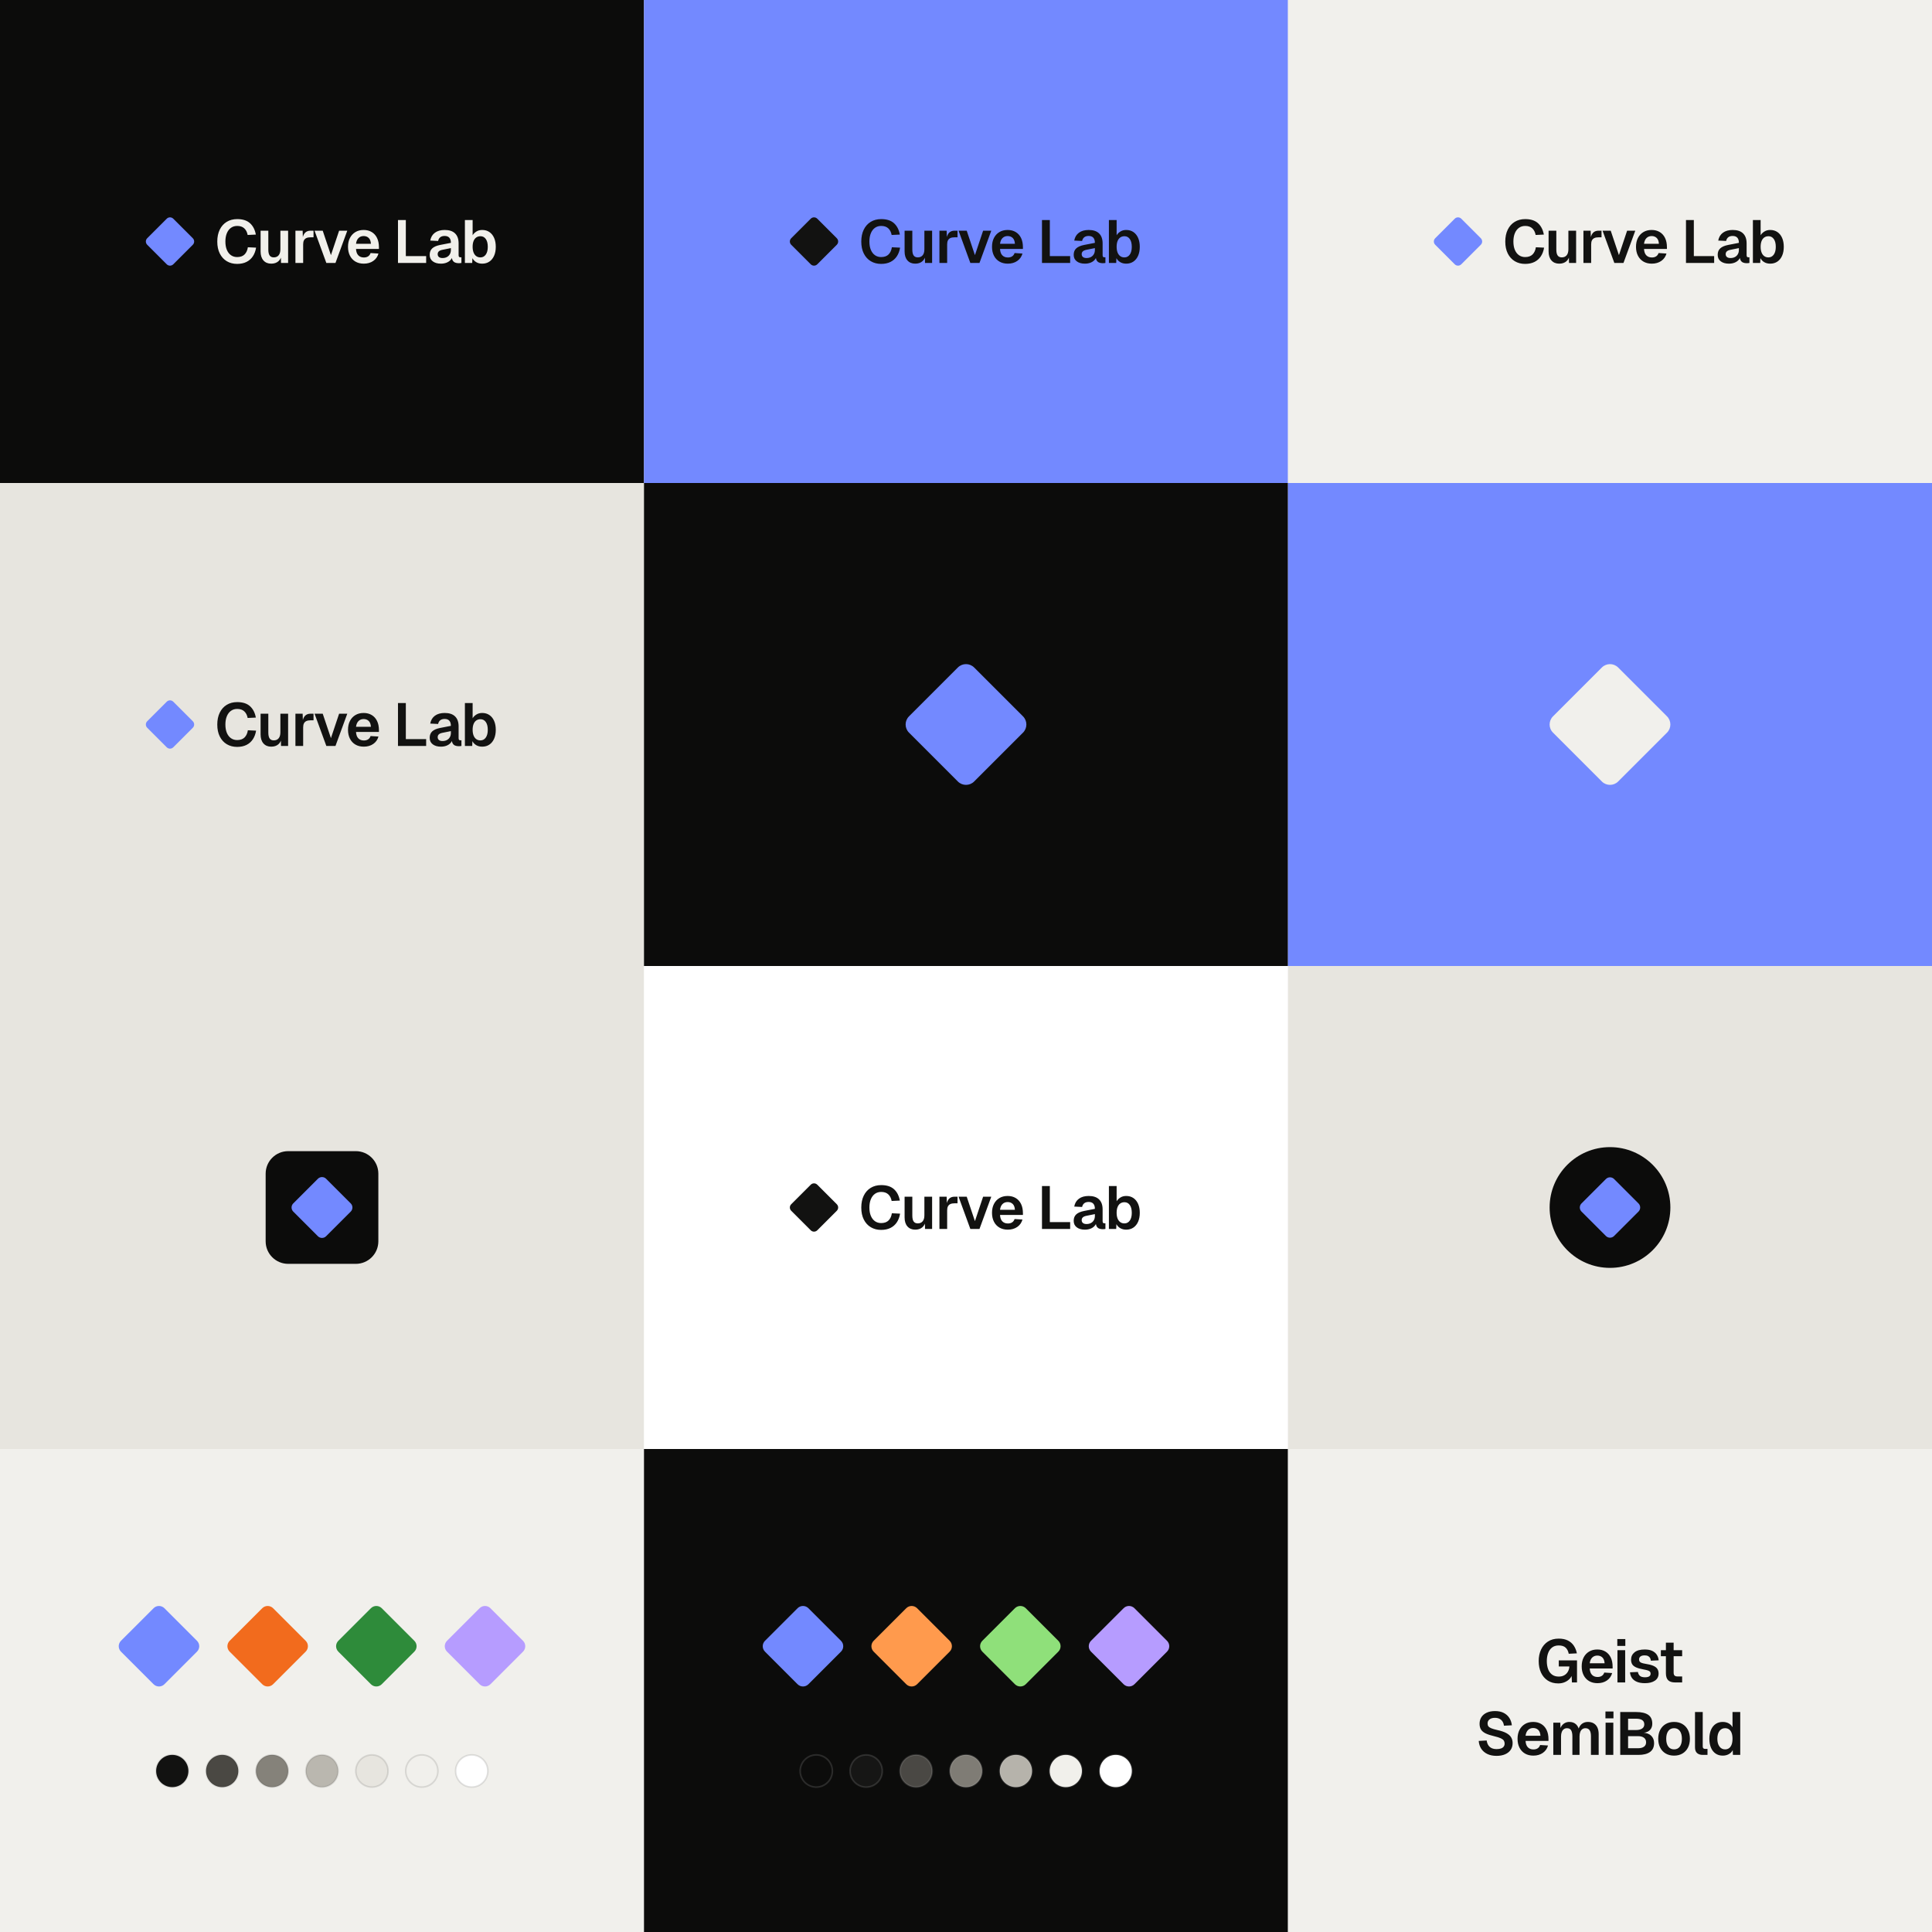
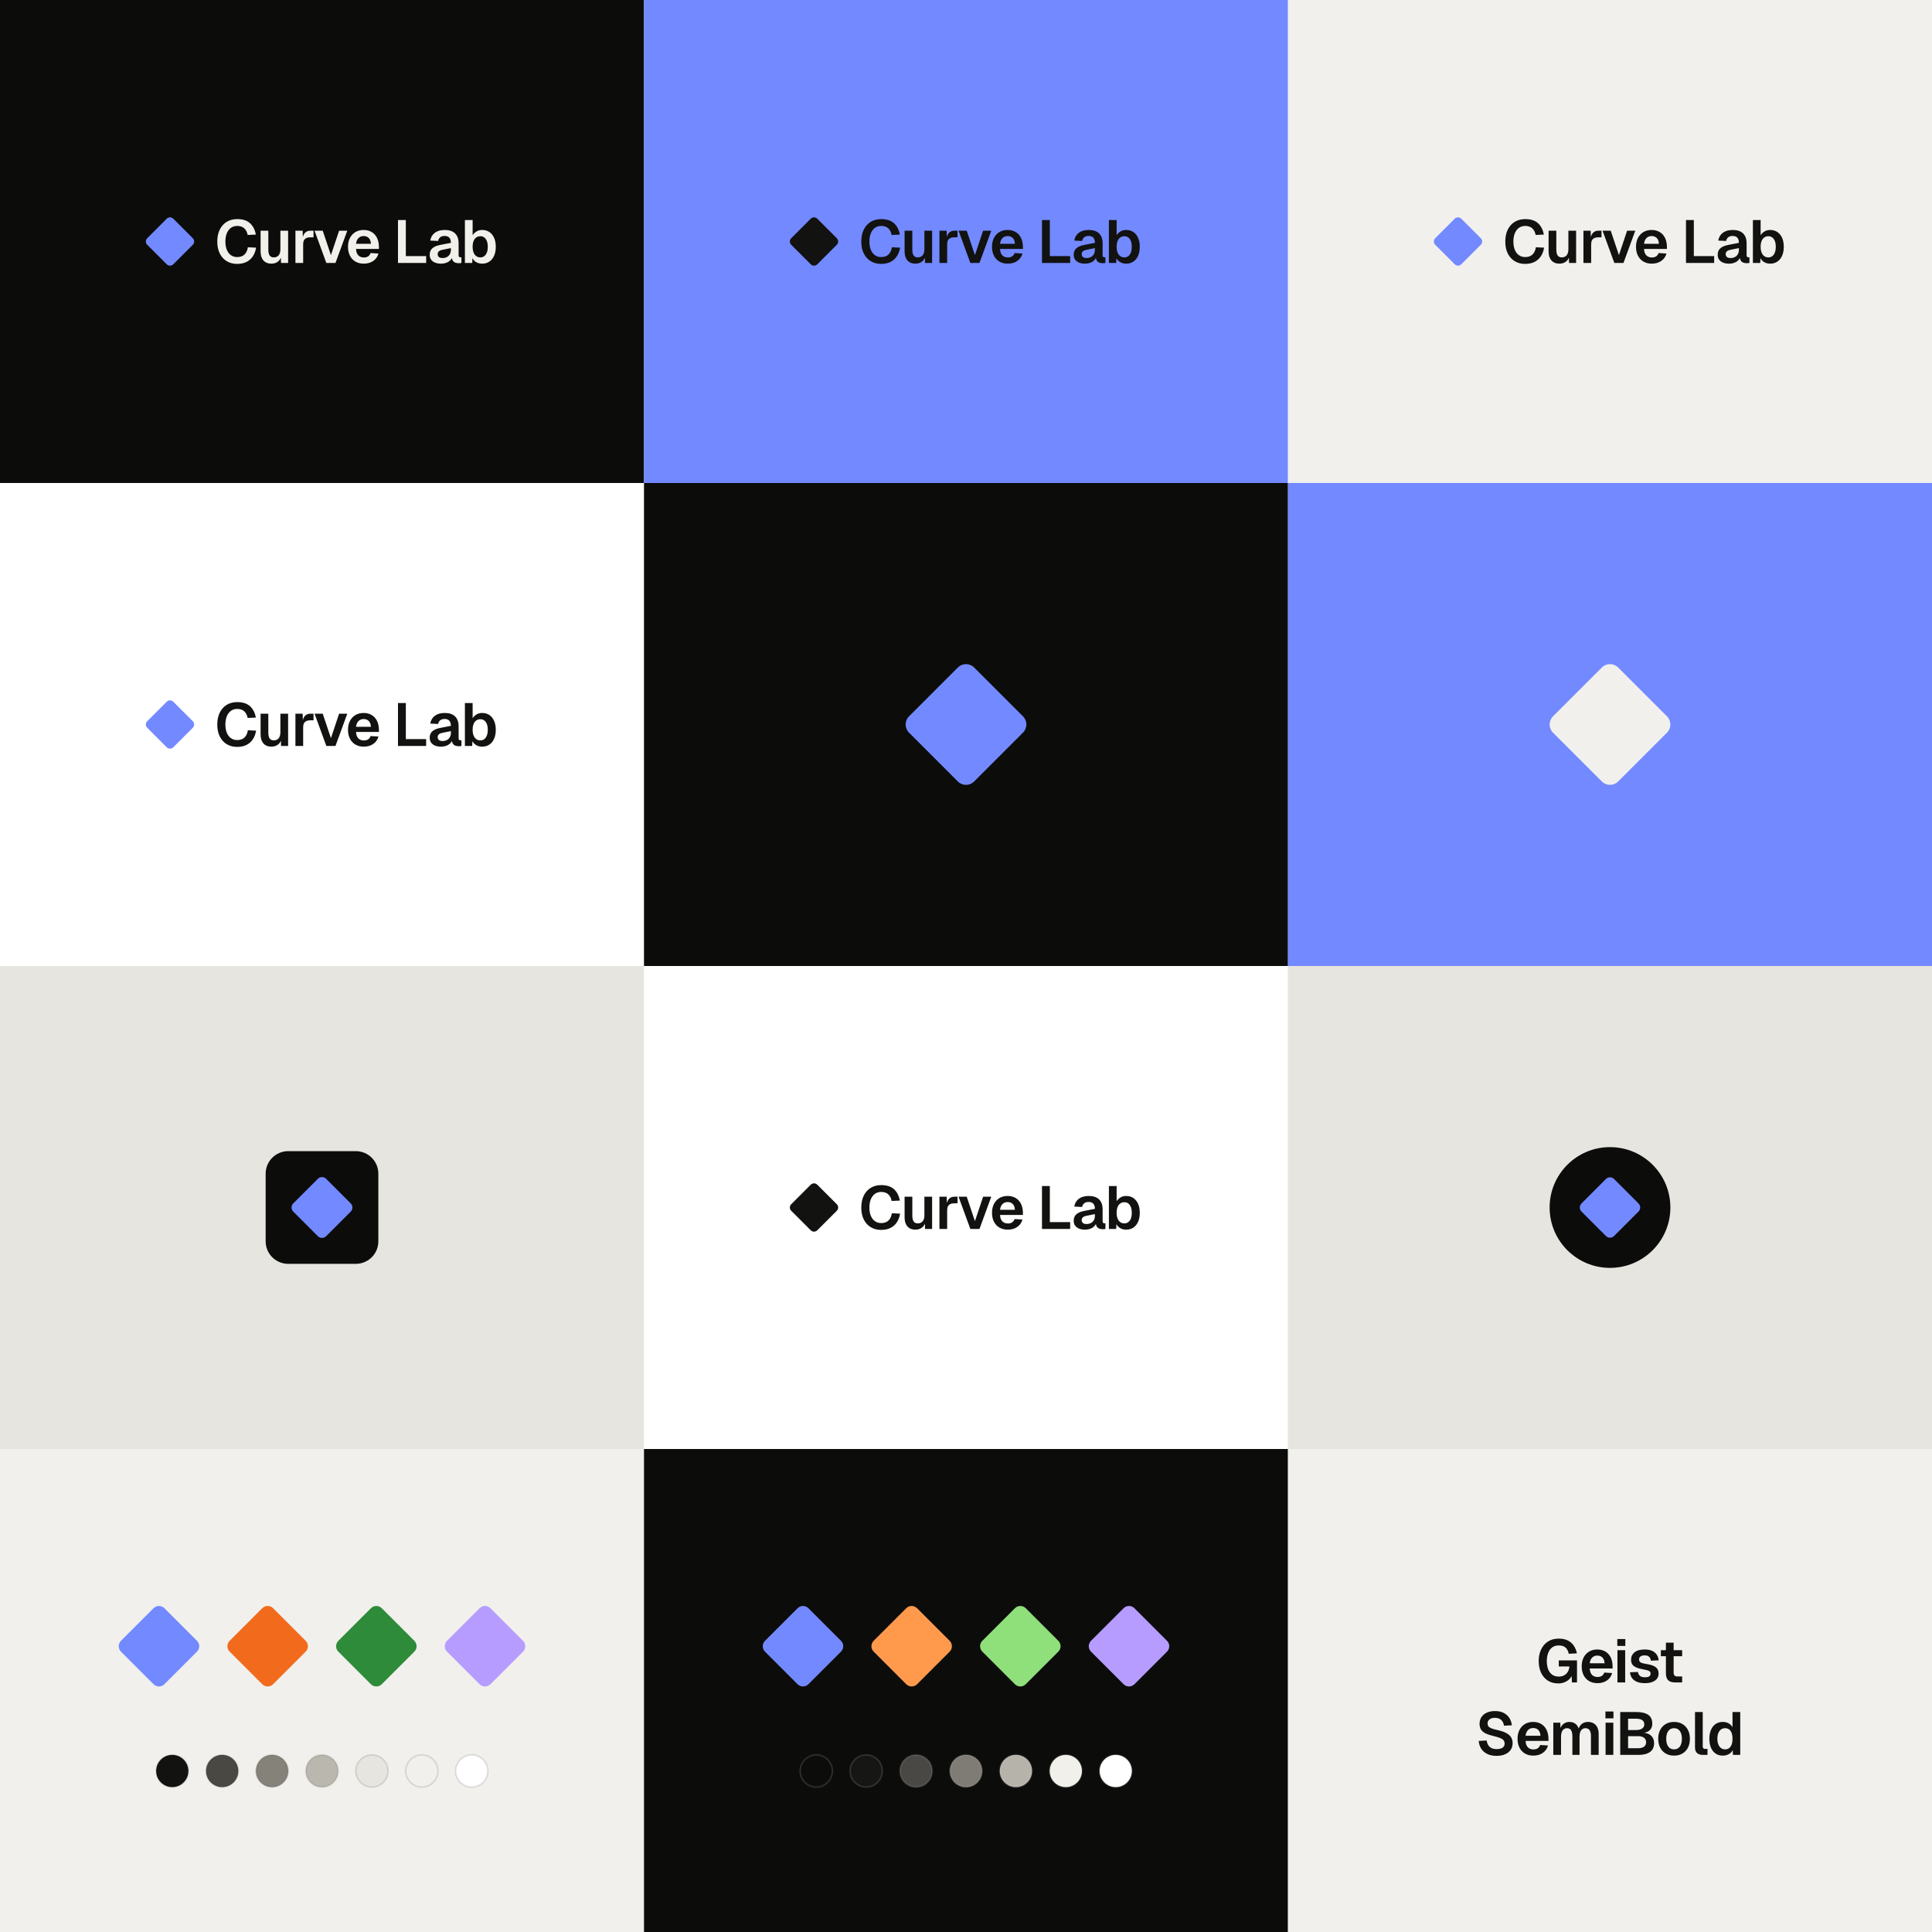
<svg xmlns="http://www.w3.org/2000/svg" viewBox="0 0 4800 4800" width="4800" height="4800">
  <g transform="translate(0 0)">
    <rect width="1600" height="1200" fill="#0C0C0B" />
    <rect x="376.60" y="554.22" width="91.56" height="91.56" rx="11.44" transform="rotate(45 422.38 600.00)" fill="#7389FF" />
    <path transform="translate(533.38 653.25) scale(0.15)" d="M371.6 16.0Q275 16.0 200.8 -28.3Q126.6 -72.6 84.8 -155.4Q43 -238.2 43 -354.0Q43 -467.8 83.8 -551.3Q124.6 -634.8 199 -680.4Q273.4 -726.0 373.201 -726.0Q509.001 -726.0 584.201 -658.6Q659.401 -591.2 681.802 -469.599L545.999 -463.199Q532.999 -533.199 489.999 -572.998Q447 -612.798 373.201 -612.798Q312.801 -612.798 268.901 -581.098Q225.002 -549.399 201.202 -491.299Q177.403 -433.199 177.403 -354.0Q177.403 -274.001 201.602 -216.401Q225.802 -158.801 269.702 -128.002Q313.601 -97.202 372.401 -97.202Q451.4 -97.202 494.799 -140.501Q538.199 -183.801 549.599 -259.601L685.801 -253.201Q672.001 -169.8 632.001 -109.6Q592.001 -49.4 526.701 -16.7Q461.401 16.0 371.6 16.0Z M936 12.0Q854.599 12.0 807.499 -41.5Q760.399 -95.0 760.399 -190.2V-534H888.402V-221.601Q888.402 -154.601 910.502 -123.302Q932.601 -92.002 978.801 -92.002Q1030.6 -92.002 1059.4 -126.501Q1088.199 -161.001 1088.199 -226.801V-534H1216.202V0.0H1098.6L1095.799 -146.601L1112.4 -141.601Q1099.6 -66.2 1054.6 -27.1Q1009.6 12.0 936 12.0Z M1337.399 0.0V-534H1457.002L1461.802 -385.599L1451.402 -388.199Q1463.402 -465 1496.702 -499.5Q1530.002 -534 1587.602 -534H1637.202V-424.398H1587.402Q1546.202 -424.398 1519.302 -412.299Q1492.402 -400.199 1478.902 -374.699Q1465.402 -349.199 1465.402 -307.599V0.0Z M1849.2 0.0 1654.2 -534H1789.403L1925.401 -129.203L2061 -534H2196.203L2000.803 0.0Z M2469.601 12.0Q2389.801 12.0 2331.1 -22.4Q2272.4 -56.8 2240.3 -119.7Q2208.2 -182.6 2208.2 -267Q2208.2 -351.4 2240.3 -413.8Q2272.4 -476.2 2330.5 -511.1Q2388.601 -546 2467.201 -546Q2543.401 -546 2600.602 -511.9Q2657.802 -477.8 2689.102 -413.8Q2720.402 -349.8 2720.402 -260V-231.4H2341.002Q2344.802 -160.8 2379.302 -125.601Q2413.802 -90.401 2471.201 -90.401Q2514 -90.401 2542.3 -109.501Q2570.6 -128.601 2582 -163.8L2712.802 -155.6Q2691.402 -78.2 2626.702 -33.1Q2562.001 12.0 2469.601 12.0ZM2341.002 -317.4H2587.6Q2583.6 -382.4 2550.9 -413.799Q2518.2 -445.199 2467.201 -445.199Q2415.802 -445.199 2382.302 -412.299Q2348.802 -379.4 2341.002 -317.4Z M3035.999 0.0V-710.0H3166.002V-40.4L3095.4 -113.202H3502.601V0.0Z M3746.6 12.0Q3663.4 12.0 3612.3 -26.4Q3561.2 -64.8 3561.2 -133.6Q3561.2 -203.2 3604.2 -242Q3647.2 -280.8 3734.6 -298L3912.199 -332.6Q3912.199 -389.6 3886.1 -418.199Q3860 -446.799 3809.401 -446.799Q3762.801 -446.799 3736.202 -425.499Q3709.602 -404.199 3700.402 -363.8L3570.2 -370.4Q3585.6 -454.6 3647.7 -500.3Q3709.8 -546 3809.401 -546Q3923.402 -546 3981.802 -488.7Q4040.202 -431.4 4040.202 -324.4V-129.801Q4040.202 -108.601 4047.502 -100.901Q4054.802 -93.201 4069.802 -93.201H4086.802V0.0Q4080.802 1.8 4067.402 3.1Q4054.001 4.4 4040.401 4.4Q4007.201 4.4 3981.301 -6.5Q3955.401 -17.4 3941.001 -43.5Q3926.6 -69.6 3926.6 -115.6L3938.2 -108.0Q3929.6 -72.8 3903.4 -45.5Q3877.2 -18.2 3837 -3.1Q3796.8 12.0 3746.6 12.0ZM3773.001 -81.201Q3815.601 -81.201 3846.7 -97.901Q3877.8 -114.601 3895 -144.9Q3912.199 -175.2 3912.199 -215.6V-245.599L3773.802 -217.6Q3731.402 -209.2 3712.502 -191.5Q3693.602 -173.8 3693.602 -145.6Q3693.602 -115.001 3714.302 -98.101Q3735.002 -81.201 3773.001 -81.201Z M4431.002 12.0Q4375.202 12.0 4333.402 -12.1Q4291.602 -36.2 4268.602 -79.2L4265.602 0.0H4144.399V-710.0H4272.402V-458.4Q4293.602 -494.6 4334.802 -520.3Q4376.002 -546 4431.002 -546Q4499.802 -546 4550.202 -511.6Q4600.602 -477.2 4628.202 -414.6Q4655.802 -352 4655.802 -267Q4655.802 -182 4628.202 -119.4Q4600.602 -56.8 4550.202 -22.4Q4499.802 12.0 4431.002 12.0ZM4401.601 -91.601Q4457 -91.601 4490.2 -138.201Q4523.399 -184.801 4523.399 -267Q4523.399 -349.8 4490.6 -396.099Q4457.8 -442.399 4402.801 -442.399Q4361.801 -442.399 4332.401 -421.699Q4303.002 -400.999 4287.702 -361.799Q4272.402 -322.6 4272.402 -267Q4272.402 -213 4287.702 -173.501Q4303.002 -134.001 4332.101 -112.801Q4361.201 -91.601 4401.601 -91.601Z" fill="#F1F0EB" />
  </g>
  <g transform="translate(1600 0)">
    <rect width="1600" height="1200" fill="#7389FF" />
    <rect x="376.60" y="554.22" width="91.56" height="91.56" rx="11.44" transform="rotate(45 422.38 600.00)" fill="#121211" />
    <path transform="translate(533.38 653.25) scale(0.15)" d="M371.6 16.0Q275 16.0 200.8 -28.3Q126.6 -72.6 84.8 -155.4Q43 -238.2 43 -354.0Q43 -467.8 83.8 -551.3Q124.6 -634.8 199 -680.4Q273.4 -726.0 373.201 -726.0Q509.001 -726.0 584.201 -658.6Q659.401 -591.2 681.802 -469.599L545.999 -463.199Q532.999 -533.199 489.999 -572.998Q447 -612.798 373.201 -612.798Q312.801 -612.798 268.901 -581.098Q225.002 -549.399 201.202 -491.299Q177.403 -433.199 177.403 -354.0Q177.403 -274.001 201.602 -216.401Q225.802 -158.801 269.702 -128.002Q313.601 -97.202 372.401 -97.202Q451.4 -97.202 494.799 -140.501Q538.199 -183.801 549.599 -259.601L685.801 -253.201Q672.001 -169.8 632.001 -109.6Q592.001 -49.4 526.701 -16.7Q461.401 16.0 371.6 16.0Z M936 12.0Q854.599 12.0 807.499 -41.5Q760.399 -95.0 760.399 -190.2V-534H888.402V-221.601Q888.402 -154.601 910.502 -123.302Q932.601 -92.002 978.801 -92.002Q1030.6 -92.002 1059.4 -126.501Q1088.199 -161.001 1088.199 -226.801V-534H1216.202V0.0H1098.6L1095.799 -146.601L1112.4 -141.601Q1099.6 -66.2 1054.6 -27.1Q1009.6 12.0 936 12.0Z M1337.399 0.0V-534H1457.002L1461.802 -385.599L1451.402 -388.199Q1463.402 -465 1496.702 -499.5Q1530.002 -534 1587.602 -534H1637.202V-424.398H1587.402Q1546.202 -424.398 1519.302 -412.299Q1492.402 -400.199 1478.902 -374.699Q1465.402 -349.199 1465.402 -307.599V0.0Z M1849.2 0.0 1654.2 -534H1789.403L1925.401 -129.203L2061 -534H2196.203L2000.803 0.0Z M2469.601 12.0Q2389.801 12.0 2331.1 -22.4Q2272.4 -56.8 2240.3 -119.7Q2208.2 -182.6 2208.2 -267Q2208.2 -351.4 2240.3 -413.8Q2272.4 -476.2 2330.5 -511.1Q2388.601 -546 2467.201 -546Q2543.401 -546 2600.602 -511.9Q2657.802 -477.8 2689.102 -413.8Q2720.402 -349.8 2720.402 -260V-231.4H2341.002Q2344.802 -160.8 2379.302 -125.601Q2413.802 -90.401 2471.201 -90.401Q2514 -90.401 2542.3 -109.501Q2570.6 -128.601 2582 -163.8L2712.802 -155.6Q2691.402 -78.2 2626.702 -33.1Q2562.001 12.0 2469.601 12.0ZM2341.002 -317.4H2587.6Q2583.6 -382.4 2550.9 -413.799Q2518.2 -445.199 2467.201 -445.199Q2415.802 -445.199 2382.302 -412.299Q2348.802 -379.4 2341.002 -317.4Z M3035.999 0.0V-710.0H3166.002V-40.4L3095.4 -113.202H3502.601V0.0Z M3746.6 12.0Q3663.4 12.0 3612.3 -26.4Q3561.2 -64.8 3561.2 -133.6Q3561.2 -203.2 3604.2 -242Q3647.2 -280.8 3734.6 -298L3912.199 -332.6Q3912.199 -389.6 3886.1 -418.199Q3860 -446.799 3809.401 -446.799Q3762.801 -446.799 3736.202 -425.499Q3709.602 -404.199 3700.402 -363.8L3570.2 -370.4Q3585.6 -454.6 3647.7 -500.3Q3709.8 -546 3809.401 -546Q3923.402 -546 3981.802 -488.7Q4040.202 -431.4 4040.202 -324.4V-129.801Q4040.202 -108.601 4047.502 -100.901Q4054.802 -93.201 4069.802 -93.201H4086.802V0.0Q4080.802 1.8 4067.402 3.1Q4054.001 4.4 4040.401 4.4Q4007.201 4.4 3981.301 -6.5Q3955.401 -17.4 3941.001 -43.5Q3926.6 -69.6 3926.6 -115.6L3938.2 -108.0Q3929.6 -72.8 3903.4 -45.5Q3877.2 -18.2 3837 -3.1Q3796.8 12.0 3746.6 12.0ZM3773.001 -81.201Q3815.601 -81.201 3846.7 -97.901Q3877.8 -114.601 3895 -144.9Q3912.199 -175.2 3912.199 -215.6V-245.599L3773.802 -217.6Q3731.402 -209.2 3712.502 -191.5Q3693.602 -173.8 3693.602 -145.6Q3693.602 -115.001 3714.302 -98.101Q3735.002 -81.201 3773.001 -81.201Z M4431.002 12.0Q4375.202 12.0 4333.402 -12.1Q4291.602 -36.2 4268.602 -79.2L4265.602 0.0H4144.399V-710.0H4272.402V-458.4Q4293.602 -494.6 4334.802 -520.3Q4376.002 -546 4431.002 -546Q4499.802 -546 4550.202 -511.6Q4600.602 -477.2 4628.202 -414.6Q4655.802 -352 4655.802 -267Q4655.802 -182 4628.202 -119.4Q4600.602 -56.8 4550.202 -22.4Q4499.802 12.0 4431.002 12.0ZM4401.601 -91.601Q4457 -91.601 4490.2 -138.201Q4523.399 -184.801 4523.399 -267Q4523.399 -349.8 4490.6 -396.099Q4457.8 -442.399 4402.801 -442.399Q4361.801 -442.399 4332.401 -421.699Q4303.002 -400.999 4287.702 -361.799Q4272.402 -322.6 4272.402 -267Q4272.402 -213 4287.702 -173.501Q4303.002 -134.001 4332.101 -112.801Q4361.201 -91.601 4401.601 -91.601Z" fill="#121211" />
  </g>
  <g transform="translate(3200 0)">
    <rect width="1600" height="1200" fill="#F1F0EC" />
    <rect x="376.60" y="554.22" width="91.56" height="91.56" rx="11.44" transform="rotate(45 422.38 600.00)" fill="#7389FF" />
    <path transform="translate(533.38 653.25) scale(0.15)" d="M371.6 16.0Q275 16.0 200.8 -28.3Q126.6 -72.6 84.8 -155.4Q43 -238.2 43 -354.0Q43 -467.8 83.8 -551.3Q124.6 -634.8 199 -680.4Q273.4 -726.0 373.201 -726.0Q509.001 -726.0 584.201 -658.6Q659.401 -591.2 681.802 -469.599L545.999 -463.199Q532.999 -533.199 489.999 -572.998Q447 -612.798 373.201 -612.798Q312.801 -612.798 268.901 -581.098Q225.002 -549.399 201.202 -491.299Q177.403 -433.199 177.403 -354.0Q177.403 -274.001 201.602 -216.401Q225.802 -158.801 269.702 -128.002Q313.601 -97.202 372.401 -97.202Q451.4 -97.202 494.799 -140.501Q538.199 -183.801 549.599 -259.601L685.801 -253.201Q672.001 -169.8 632.001 -109.6Q592.001 -49.4 526.701 -16.7Q461.401 16.0 371.6 16.0Z M936 12.0Q854.599 12.0 807.499 -41.5Q760.399 -95.0 760.399 -190.2V-534H888.402V-221.601Q888.402 -154.601 910.502 -123.302Q932.601 -92.002 978.801 -92.002Q1030.6 -92.002 1059.4 -126.501Q1088.199 -161.001 1088.199 -226.801V-534H1216.202V0.0H1098.6L1095.799 -146.601L1112.4 -141.601Q1099.6 -66.2 1054.6 -27.1Q1009.6 12.0 936 12.0Z M1337.399 0.0V-534H1457.002L1461.802 -385.599L1451.402 -388.199Q1463.402 -465 1496.702 -499.5Q1530.002 -534 1587.602 -534H1637.202V-424.398H1587.402Q1546.202 -424.398 1519.302 -412.299Q1492.402 -400.199 1478.902 -374.699Q1465.402 -349.199 1465.402 -307.599V0.0Z M1849.2 0.0 1654.2 -534H1789.403L1925.401 -129.203L2061 -534H2196.203L2000.803 0.0Z M2469.601 12.0Q2389.801 12.0 2331.1 -22.4Q2272.4 -56.8 2240.3 -119.7Q2208.2 -182.6 2208.2 -267Q2208.2 -351.4 2240.3 -413.8Q2272.4 -476.2 2330.5 -511.1Q2388.601 -546 2467.201 -546Q2543.401 -546 2600.602 -511.9Q2657.802 -477.8 2689.102 -413.8Q2720.402 -349.8 2720.402 -260V-231.4H2341.002Q2344.802 -160.8 2379.302 -125.601Q2413.802 -90.401 2471.201 -90.401Q2514 -90.401 2542.3 -109.501Q2570.6 -128.601 2582 -163.8L2712.802 -155.6Q2691.402 -78.2 2626.702 -33.1Q2562.001 12.0 2469.601 12.0ZM2341.002 -317.4H2587.6Q2583.6 -382.4 2550.9 -413.799Q2518.2 -445.199 2467.201 -445.199Q2415.802 -445.199 2382.302 -412.299Q2348.802 -379.4 2341.002 -317.4Z M3035.999 0.0V-710.0H3166.002V-40.4L3095.4 -113.202H3502.601V0.0Z M3746.6 12.0Q3663.4 12.0 3612.3 -26.4Q3561.2 -64.8 3561.2 -133.6Q3561.2 -203.2 3604.2 -242Q3647.2 -280.8 3734.6 -298L3912.199 -332.6Q3912.199 -389.6 3886.1 -418.199Q3860 -446.799 3809.401 -446.799Q3762.801 -446.799 3736.202 -425.499Q3709.602 -404.199 3700.402 -363.8L3570.2 -370.4Q3585.6 -454.6 3647.7 -500.3Q3709.8 -546 3809.401 -546Q3923.402 -546 3981.802 -488.7Q4040.202 -431.4 4040.202 -324.4V-129.801Q4040.202 -108.601 4047.502 -100.901Q4054.802 -93.201 4069.802 -93.201H4086.802V0.0Q4080.802 1.8 4067.402 3.1Q4054.001 4.4 4040.401 4.4Q4007.201 4.4 3981.301 -6.5Q3955.401 -17.4 3941.001 -43.5Q3926.6 -69.6 3926.6 -115.6L3938.2 -108.0Q3929.6 -72.8 3903.4 -45.5Q3877.2 -18.2 3837 -3.1Q3796.8 12.0 3746.6 12.0ZM3773.001 -81.201Q3815.601 -81.201 3846.7 -97.901Q3877.8 -114.601 3895 -144.9Q3912.199 -175.2 3912.199 -215.6V-245.599L3773.802 -217.6Q3731.402 -209.2 3712.502 -191.5Q3693.602 -173.8 3693.602 -145.6Q3693.602 -115.001 3714.302 -98.101Q3735.002 -81.201 3773.001 -81.201Z M4431.002 12.0Q4375.202 12.0 4333.402 -12.1Q4291.602 -36.2 4268.602 -79.2L4265.602 0.0H4144.399V-710.0H4272.402V-458.4Q4293.602 -494.6 4334.802 -520.3Q4376.002 -546 4431.002 -546Q4499.802 -546 4550.202 -511.6Q4600.602 -477.2 4628.202 -414.6Q4655.802 -352 4655.802 -267Q4655.802 -182 4628.202 -119.4Q4600.602 -56.8 4550.202 -22.4Q4499.802 12.0 4431.002 12.0ZM4401.601 -91.601Q4457 -91.601 4490.2 -138.201Q4523.399 -184.801 4523.399 -267Q4523.399 -349.8 4490.6 -396.099Q4457.8 -442.399 4402.801 -442.399Q4361.801 -442.399 4332.401 -421.699Q4303.002 -400.999 4287.702 -361.799Q4272.402 -322.6 4272.402 -267Q4272.402 -213 4287.702 -173.501Q4303.002 -134.001 4332.101 -112.801Q4361.201 -91.601 4401.601 -91.601Z" fill="#121211" />
  </g>
  <g transform="translate(0 1200)">
-     <rect width="1600" height="1200" fill="#E7E5DF" />
+     <rect width="1600" height="1200" fill="#FFFFFF" />
    <rect x="376.60" y="554.22" width="91.56" height="91.56" rx="11.44" transform="rotate(45 422.38 600.00)" fill="#7389FF" />
    <path transform="translate(533.38 653.25) scale(0.15)" d="M371.6 16.0Q275 16.0 200.8 -28.3Q126.6 -72.6 84.8 -155.4Q43 -238.2 43 -354.0Q43 -467.8 83.8 -551.3Q124.6 -634.8 199 -680.4Q273.4 -726.0 373.201 -726.0Q509.001 -726.0 584.201 -658.6Q659.401 -591.2 681.802 -469.599L545.999 -463.199Q532.999 -533.199 489.999 -572.998Q447 -612.798 373.201 -612.798Q312.801 -612.798 268.901 -581.098Q225.002 -549.399 201.202 -491.299Q177.403 -433.199 177.403 -354.0Q177.403 -274.001 201.602 -216.401Q225.802 -158.801 269.702 -128.002Q313.601 -97.202 372.401 -97.202Q451.4 -97.202 494.799 -140.501Q538.199 -183.801 549.599 -259.601L685.801 -253.201Q672.001 -169.8 632.001 -109.6Q592.001 -49.4 526.701 -16.7Q461.401 16.0 371.6 16.0Z M936 12.0Q854.599 12.0 807.499 -41.5Q760.399 -95.0 760.399 -190.2V-534H888.402V-221.601Q888.402 -154.601 910.502 -123.302Q932.601 -92.002 978.801 -92.002Q1030.6 -92.002 1059.4 -126.501Q1088.199 -161.001 1088.199 -226.801V-534H1216.202V0.0H1098.6L1095.799 -146.601L1112.4 -141.601Q1099.6 -66.2 1054.6 -27.1Q1009.6 12.0 936 12.0Z M1337.399 0.0V-534H1457.002L1461.802 -385.599L1451.402 -388.199Q1463.402 -465 1496.702 -499.5Q1530.002 -534 1587.602 -534H1637.202V-424.398H1587.402Q1546.202 -424.398 1519.302 -412.299Q1492.402 -400.199 1478.902 -374.699Q1465.402 -349.199 1465.402 -307.599V0.0Z M1849.2 0.0 1654.2 -534H1789.403L1925.401 -129.203L2061 -534H2196.203L2000.803 0.0Z M2469.601 12.0Q2389.801 12.0 2331.1 -22.4Q2272.4 -56.8 2240.3 -119.7Q2208.2 -182.6 2208.2 -267Q2208.2 -351.4 2240.3 -413.8Q2272.4 -476.2 2330.5 -511.1Q2388.601 -546 2467.201 -546Q2543.401 -546 2600.602 -511.9Q2657.802 -477.8 2689.102 -413.8Q2720.402 -349.8 2720.402 -260V-231.4H2341.002Q2344.802 -160.8 2379.302 -125.601Q2413.802 -90.401 2471.201 -90.401Q2514 -90.401 2542.3 -109.501Q2570.6 -128.601 2582 -163.8L2712.802 -155.6Q2691.402 -78.2 2626.702 -33.1Q2562.001 12.0 2469.601 12.0ZM2341.002 -317.4H2587.6Q2583.6 -382.4 2550.9 -413.799Q2518.2 -445.199 2467.201 -445.199Q2415.802 -445.199 2382.302 -412.299Q2348.802 -379.4 2341.002 -317.4Z M3035.999 0.0V-710.0H3166.002V-40.4L3095.4 -113.202H3502.601V0.0Z M3746.6 12.0Q3663.4 12.0 3612.3 -26.4Q3561.2 -64.8 3561.2 -133.6Q3561.2 -203.2 3604.2 -242Q3647.2 -280.8 3734.6 -298L3912.199 -332.6Q3912.199 -389.6 3886.1 -418.199Q3860 -446.799 3809.401 -446.799Q3762.801 -446.799 3736.202 -425.499Q3709.602 -404.199 3700.402 -363.8L3570.2 -370.4Q3585.6 -454.6 3647.7 -500.3Q3709.8 -546 3809.401 -546Q3923.402 -546 3981.802 -488.7Q4040.202 -431.4 4040.202 -324.4V-129.801Q4040.202 -108.601 4047.502 -100.901Q4054.802 -93.201 4069.802 -93.201H4086.802V0.0Q4080.802 1.8 4067.402 3.1Q4054.001 4.4 4040.401 4.4Q4007.201 4.4 3981.301 -6.5Q3955.401 -17.4 3941.001 -43.5Q3926.6 -69.6 3926.6 -115.6L3938.2 -108.0Q3929.6 -72.8 3903.4 -45.5Q3877.2 -18.2 3837 -3.1Q3796.8 12.0 3746.6 12.0ZM3773.001 -81.201Q3815.601 -81.201 3846.7 -97.901Q3877.8 -114.601 3895 -144.9Q3912.199 -175.2 3912.199 -215.6V-245.599L3773.802 -217.6Q3731.402 -209.2 3712.502 -191.5Q3693.602 -173.8 3693.602 -145.6Q3693.602 -115.001 3714.302 -98.101Q3735.002 -81.201 3773.001 -81.201Z M4431.002 12.0Q4375.202 12.0 4333.402 -12.1Q4291.602 -36.2 4268.602 -79.2L4265.602 0.0H4144.399V-710.0H4272.402V-458.4Q4293.602 -494.6 4334.802 -520.3Q4376.002 -546 4431.002 -546Q4499.802 -546 4550.202 -511.6Q4600.602 -477.2 4628.202 -414.6Q4655.802 -352 4655.802 -267Q4655.802 -182 4628.202 -119.4Q4600.602 -56.8 4550.202 -22.4Q4499.802 12.0 4431.002 12.0ZM4401.601 -91.601Q4457 -91.601 4490.2 -138.201Q4523.399 -184.801 4523.399 -267Q4523.399 -349.8 4490.6 -396.099Q4457.8 -442.399 4402.801 -442.399Q4361.801 -442.399 4332.401 -421.699Q4303.002 -400.999 4287.702 -361.799Q4272.402 -322.6 4272.402 -267Q4272.402 -213 4287.702 -173.501Q4303.002 -134.001 4332.101 -112.801Q4361.201 -91.601 4401.601 -91.601Z" fill="#121211" />
  </g>
  <g transform="translate(1600 1200)">
    <rect width="1600" height="1200" fill="#0C0C0B" />
    <rect x="685.55" y="485.55" width="228.89" height="228.89" rx="28.61" transform="rotate(45 800.00 600.00)" fill="#7389FF" />
  </g>
  <g transform="translate(3200 1200)">
    <rect width="1600" height="1200" fill="#7389FF" />
    <rect x="685.55" y="485.55" width="228.89" height="228.89" rx="28.61" transform="rotate(45 800.00 600.00)" fill="#F1F0EC" />
  </g>
  <g transform="translate(0 2400)">
    <rect width="1600" height="1200" fill="#E7E5DF" />
    <rect x="660.00" y="460.00" width="280.00" height="280.00" rx="56.00" fill="#0C0C0B" />
    <rect x="742.32" y="542.32" width="115.36" height="115.36" rx="14.42" transform="rotate(45 800.00 600.00)" fill="#7389FF" />
  </g>
  <g transform="translate(1600 2400)">
    <rect width="1600" height="1200" fill="#FFFFFF" />
    <rect x="376.60" y="554.22" width="91.56" height="91.56" rx="11.44" transform="rotate(45 422.38 600.00)" fill="#121211" />
    <path transform="translate(533.38 653.25) scale(0.15)" d="M371.6 16.0Q275 16.0 200.8 -28.3Q126.6 -72.6 84.8 -155.4Q43 -238.2 43 -354.0Q43 -467.8 83.8 -551.3Q124.6 -634.8 199 -680.4Q273.4 -726.0 373.201 -726.0Q509.001 -726.0 584.201 -658.6Q659.401 -591.2 681.802 -469.599L545.999 -463.199Q532.999 -533.199 489.999 -572.998Q447 -612.798 373.201 -612.798Q312.801 -612.798 268.901 -581.098Q225.002 -549.399 201.202 -491.299Q177.403 -433.199 177.403 -354.0Q177.403 -274.001 201.602 -216.401Q225.802 -158.801 269.702 -128.002Q313.601 -97.202 372.401 -97.202Q451.4 -97.202 494.799 -140.501Q538.199 -183.801 549.599 -259.601L685.801 -253.201Q672.001 -169.8 632.001 -109.6Q592.001 -49.4 526.701 -16.7Q461.401 16.0 371.6 16.0Z M936 12.0Q854.599 12.0 807.499 -41.5Q760.399 -95.0 760.399 -190.2V-534H888.402V-221.601Q888.402 -154.601 910.502 -123.302Q932.601 -92.002 978.801 -92.002Q1030.6 -92.002 1059.4 -126.501Q1088.199 -161.001 1088.199 -226.801V-534H1216.202V0.0H1098.6L1095.799 -146.601L1112.4 -141.601Q1099.6 -66.2 1054.6 -27.1Q1009.6 12.0 936 12.0Z M1337.399 0.0V-534H1457.002L1461.802 -385.599L1451.402 -388.199Q1463.402 -465 1496.702 -499.5Q1530.002 -534 1587.602 -534H1637.202V-424.398H1587.402Q1546.202 -424.398 1519.302 -412.299Q1492.402 -400.199 1478.902 -374.699Q1465.402 -349.199 1465.402 -307.599V0.0Z M1849.2 0.0 1654.2 -534H1789.403L1925.401 -129.203L2061 -534H2196.203L2000.803 0.0Z M2469.601 12.0Q2389.801 12.0 2331.1 -22.4Q2272.4 -56.8 2240.3 -119.7Q2208.2 -182.6 2208.2 -267Q2208.2 -351.4 2240.3 -413.8Q2272.4 -476.2 2330.5 -511.1Q2388.601 -546 2467.201 -546Q2543.401 -546 2600.602 -511.9Q2657.802 -477.8 2689.102 -413.8Q2720.402 -349.8 2720.402 -260V-231.4H2341.002Q2344.802 -160.8 2379.302 -125.601Q2413.802 -90.401 2471.201 -90.401Q2514 -90.401 2542.3 -109.501Q2570.6 -128.601 2582 -163.8L2712.802 -155.6Q2691.402 -78.2 2626.702 -33.1Q2562.001 12.0 2469.601 12.0ZM2341.002 -317.4H2587.6Q2583.6 -382.4 2550.9 -413.799Q2518.2 -445.199 2467.201 -445.199Q2415.802 -445.199 2382.302 -412.299Q2348.802 -379.4 2341.002 -317.4Z M3035.999 0.0V-710.0H3166.002V-40.4L3095.4 -113.202H3502.601V0.0Z M3746.6 12.0Q3663.4 12.0 3612.3 -26.4Q3561.2 -64.8 3561.2 -133.6Q3561.2 -203.2 3604.2 -242Q3647.2 -280.8 3734.6 -298L3912.199 -332.6Q3912.199 -389.6 3886.1 -418.199Q3860 -446.799 3809.401 -446.799Q3762.801 -446.799 3736.202 -425.499Q3709.602 -404.199 3700.402 -363.8L3570.2 -370.4Q3585.6 -454.6 3647.7 -500.3Q3709.8 -546 3809.401 -546Q3923.402 -546 3981.802 -488.7Q4040.202 -431.4 4040.202 -324.4V-129.801Q4040.202 -108.601 4047.502 -100.901Q4054.802 -93.201 4069.802 -93.201H4086.802V0.0Q4080.802 1.8 4067.402 3.1Q4054.001 4.4 4040.401 4.4Q4007.201 4.4 3981.301 -6.5Q3955.401 -17.4 3941.001 -43.5Q3926.6 -69.6 3926.6 -115.6L3938.2 -108.0Q3929.6 -72.8 3903.4 -45.5Q3877.2 -18.2 3837 -3.1Q3796.8 12.0 3746.6 12.0ZM3773.001 -81.201Q3815.601 -81.201 3846.7 -97.901Q3877.8 -114.601 3895 -144.9Q3912.199 -175.2 3912.199 -215.6V-245.599L3773.802 -217.6Q3731.402 -209.2 3712.502 -191.5Q3693.602 -173.8 3693.602 -145.6Q3693.602 -115.001 3714.302 -98.101Q3735.002 -81.201 3773.001 -81.201Z M4431.002 12.0Q4375.202 12.0 4333.402 -12.1Q4291.602 -36.2 4268.602 -79.2L4265.602 0.0H4144.399V-710.0H4272.402V-458.4Q4293.602 -494.6 4334.802 -520.3Q4376.002 -546 4431.002 -546Q4499.802 -546 4550.202 -511.6Q4600.602 -477.2 4628.202 -414.6Q4655.802 -352 4655.802 -267Q4655.802 -182 4628.202 -119.4Q4600.602 -56.8 4550.202 -22.4Q4499.802 12.0 4431.002 12.0ZM4401.601 -91.601Q4457 -91.601 4490.2 -138.201Q4523.399 -184.801 4523.399 -267Q4523.399 -349.8 4490.6 -396.099Q4457.8 -442.399 4402.801 -442.399Q4361.801 -442.399 4332.401 -421.699Q4303.002 -400.999 4287.702 -361.799Q4272.402 -322.6 4272.402 -267Q4272.402 -213 4287.702 -173.501Q4303.002 -134.001 4332.101 -112.801Q4361.201 -91.601 4401.601 -91.601Z" fill="#121211" />
  </g>
  <g transform="translate(3200 2400)">
    <rect width="1600" height="1200" fill="#E7E5DF" />
    <circle cx="800.00" cy="600.00" r="150.00" fill="#0C0C0B" />
    <rect x="742.78" y="542.78" width="114.45" height="114.45" rx="14.31" transform="rotate(45 800.00 600.00)" fill="#7389FF" />
  </g>
  <g transform="translate(0 3600)">
    <rect width="1600" height="1200" fill="#F1F0EC" />
    <rect x="318.70" y="413.70" width="152.59" height="152.59" rx="19.07" transform="rotate(45 395.00 490.00)" fill="#7389FF" />
    <rect x="588.70" y="413.70" width="152.59" height="152.59" rx="19.07" transform="rotate(45 665.00 490.00)" fill="#F26B1D" />
    <rect x="858.70" y="413.70" width="152.59" height="152.59" rx="19.07" transform="rotate(45 935.00 490.00)" fill="#2E8B3A" />
    <rect x="1128.70" y="413.70" width="152.59" height="152.59" rx="19.07" transform="rotate(45 1205.00 490.00)" fill="#B69CFF" />
    <circle cx="428.0" cy="800.0" r="40.0" fill="#121211" stroke="rgba(18,18,17,.12)" stroke-width="4" />
    <circle cx="552.0" cy="800.0" r="40.0" fill="#4A4843" stroke="rgba(18,18,17,.12)" stroke-width="4" />
    <circle cx="676.0" cy="800.0" r="40.0" fill="#85827A" stroke="rgba(18,18,17,.12)" stroke-width="4" />
    <circle cx="800.0" cy="800.0" r="40.0" fill="#BAB7AF" stroke="rgba(18,18,17,.12)" stroke-width="4" />
    <circle cx="924.0" cy="800.0" r="40.0" fill="#E7E5DF" stroke="rgba(18,18,17,.12)" stroke-width="4" />
    <circle cx="1048.0" cy="800.0" r="40.0" fill="#F1F0EC" stroke="rgba(18,18,17,.12)" stroke-width="4" />
    <circle cx="1172.0" cy="800.0" r="40.0" fill="#FFFFFF" stroke="rgba(18,18,17,.12)" stroke-width="4" />
  </g>
  <g transform="translate(1600 3600)">
    <rect width="1600" height="1200" fill="#0C0C0B" />
    <rect x="318.70" y="413.70" width="152.59" height="152.59" rx="19.07" transform="rotate(45 395.00 490.00)" fill="#7389FF" />
    <rect x="588.70" y="413.70" width="152.59" height="152.59" rx="19.07" transform="rotate(45 665.00 490.00)" fill="#FF9A4D" />
    <rect x="858.70" y="413.70" width="152.59" height="152.59" rx="19.07" transform="rotate(45 935.00 490.00)" fill="#8FE07A" />
    <rect x="1128.70" y="413.70" width="152.59" height="152.59" rx="19.07" transform="rotate(45 1205.00 490.00)" fill="#B69CFF" />
    <circle cx="428.0" cy="800.0" r="40.0" fill="#0C0C0B" stroke="rgba(241,240,235,.14)" stroke-width="4" />
    <circle cx="552.0" cy="800.0" r="40.0" fill="#161615" stroke="rgba(241,240,235,.14)" stroke-width="4" />
    <circle cx="676.0" cy="800.0" r="40.0" fill="#4A4844" stroke="rgba(241,240,235,.14)" stroke-width="4" />
    <circle cx="800.0" cy="800.0" r="40.0" fill="#7F7C75" stroke="rgba(241,240,235,.14)" stroke-width="4" />
    <circle cx="924.0" cy="800.0" r="40.0" fill="#B6B3AB" stroke="rgba(241,240,235,.14)" stroke-width="4" />
    <circle cx="1048.0" cy="800.0" r="40.0" fill="#F1F0EB" stroke="rgba(241,240,235,.14)" stroke-width="4" />
    <circle cx="1172.0" cy="800.0" r="40.0" fill="#FFFFFF" stroke="rgba(241,240,235,.14)" stroke-width="4" />
  </g>
  <g transform="translate(3200 3600)">
    <rect width="1600" height="1200" fill="#F1F0EC" />
    <path transform="translate(616.40 580.00) scale(0.15)" d="M367.2 16.0Q265.6 16.0 193 -31.4Q120.4 -78.8 81.7 -162.1Q43 -245.4 43 -354.0Q43 -461.0 82.4 -545.0Q121.8 -629.0 195.9 -677.5Q270 -726.0 374.001 -726.0Q463.801 -726.0 525.501 -695.2Q587.201 -664.4 624.101 -609.4Q661.002 -554.4 675.602 -481.999L540.399 -475.199Q528.999 -537.799 490.399 -575.299Q451.8 -612.798 374.801 -612.798Q307.001 -612.798 263.302 -577.999Q219.602 -543.199 198.502 -484.699Q177.403 -426.2 177.403 -354.0Q177.403 -279.8 198.402 -221.901Q219.402 -164.001 263.602 -130.602Q307.801 -97.202 376.401 -97.202Q429 -97.202 467.2 -119.301Q505.399 -141.401 526.999 -179.6Q548.599 -217.8 551.199 -264.599H375.601V-365.8H677.602V0.0H593.6L586 -156L602.001 -146Q591.201 -98.4 557.401 -61.9Q523.601 -25.4 474.501 -4.7Q425.401 16.0 367.2 16.0Z M1016.601 12.0Q936.801 12.0 878.1 -22.4Q819.4 -56.8 787.3 -119.7Q755.2 -182.6 755.2 -267Q755.2 -351.4 787.3 -413.8Q819.4 -476.2 877.5 -511.1Q935.601 -546 1014.201 -546Q1090.401 -546 1147.602 -511.9Q1204.802 -477.8 1236.102 -413.8Q1267.402 -349.8 1267.402 -260V-231.4H888.002Q891.802 -160.8 926.302 -125.601Q960.802 -90.401 1018.201 -90.401Q1061 -90.401 1089.3 -109.501Q1117.6 -128.601 1129 -163.8L1259.802 -155.6Q1238.402 -78.2 1173.702 -33.1Q1109.001 12.0 1016.601 12.0ZM888.002 -317.4H1134.6Q1130.6 -382.4 1097.9 -413.799Q1065.2 -445.199 1014.201 -445.199Q962.802 -445.199 929.302 -412.299Q895.802 -379.4 888.002 -317.4Z M1347.399 0.0V-534H1475.402V0.0ZM1344.999 -605.4V-718.6H1477.802V-605.4Z M1803.401 12.0Q1721.6 12.0 1668.1 -11.2Q1614.6 -34.4 1586.9 -75.1Q1559.2 -115.8 1555.2 -168.2L1686.002 -173.8Q1693.202 -132.2 1719.902 -108.901Q1746.602 -85.601 1803.801 -85.601Q1848.6 -85.601 1872.5 -100.301Q1896.4 -115.001 1896.4 -146Q1896.4 -164.2 1887.9 -176.2Q1879.4 -188.2 1854.8 -197.3Q1830.2 -206.4 1782.601 -214.8Q1701.8 -229.2 1656 -249.8Q1610.2 -270.4 1591.6 -301.4Q1573 -332.4 1573 -377.6Q1573 -452.6 1630.5 -499.3Q1688 -546 1799.201 -546Q1876.401 -546 1925.702 -521.7Q1975.002 -497.4 2000.402 -456.6Q2025.802 -415.8 2030.002 -366.4L1900.4 -360.4Q1899.2 -385.4 1888 -405.4Q1876.8 -425.399 1854.8 -436.899Q1832.801 -448.399 1797.201 -448.399Q1751.802 -448.399 1728.602 -430.199Q1705.402 -412 1705.402 -382.4Q1705.402 -360.8 1714.702 -346.9Q1724.002 -333 1747.102 -324.301Q1770.202 -315.601 1809.801 -309.201Q1892.202 -297.001 1940.202 -276.201Q1988.202 -255.401 2008.502 -223.901Q2028.802 -192.401 2028.802 -147.6Q2028.802 -71 1967.502 -29.5Q1906.202 12.0 1803.401 12.0Z M2304.601 0.0Q2225 0.0 2187.5 -36.8Q2150 -73.6 2150 -152.801V-659.2H2278.002V-165.202Q2278.002 -127.602 2294.202 -113.402Q2310.402 -99.202 2343.802 -99.202H2419.002V0.0ZM2066.399 -434.799V-534H2419.002V-434.799Z" fill="#121211" />
    <path transform="translate(465.88 760.00) scale(0.15)" d="M348.401 16.0Q260 16.0 195.8 -15.0Q131.6 -46.0 95.1 -101.5Q58.6 -157 53 -231.4L185.002 -238.6Q191.202 -192.801 211.602 -160.801Q232.002 -128.801 266.502 -112.402Q301.001 -96.002 350.401 -96.002Q392.4 -96.002 421.8 -106.402Q451.2 -116.801 466.699 -137.401Q482.199 -158.001 482.199 -188Q482.199 -215.4 469.099 -236.5Q456 -257.6 418.9 -275.099Q381.8 -292.599 309.201 -309.599Q221.201 -330.199 168.1 -355.799Q115 -381.399 91.1 -419.799Q67.2 -458.199 67.2 -516Q67.2 -578.4 97.9 -625.7Q128.6 -673 186 -699.5Q243.401 -726.0 323.201 -726.0Q408.001 -726.0 467.202 -695.5Q526.402 -665 560.402 -612Q594.402 -559 602.002 -490.399L470.799 -483.599Q466.4 -522.599 447.9 -551.899Q429.4 -581.199 397.8 -597.598Q366.201 -613.998 321.201 -613.998Q264.802 -613.998 232.202 -588.299Q199.602 -562.599 199.602 -520.8Q199.602 -492.2 213.502 -473.3Q227.402 -454.4 262.002 -440.5Q296.602 -426.6 360.001 -412.001Q455.401 -391.601 511.301 -360.901Q567.202 -330.201 590.902 -289.001Q614.602 -247.801 614.602 -194.801Q614.602 -130 581.602 -82.5Q548.602 -35 488.801 -9.5Q429.001 16.0 348.401 16.0Z M957.601 12.0Q877.801 12.0 819.1 -22.4Q760.4 -56.8 728.3 -119.7Q696.2 -182.6 696.2 -267Q696.2 -351.4 728.3 -413.8Q760.4 -476.2 818.5 -511.1Q876.601 -546 955.201 -546Q1031.401 -546 1088.602 -511.9Q1145.802 -477.8 1177.102 -413.8Q1208.402 -349.8 1208.402 -260V-231.4H829.002Q832.802 -160.8 867.302 -125.601Q901.802 -90.401 959.201 -90.401Q1002 -90.401 1030.3 -109.501Q1058.6 -128.601 1070 -163.8L1200.802 -155.6Q1179.402 -78.2 1114.702 -33.1Q1050.001 12.0 957.601 12.0ZM829.002 -317.4H1075.6Q1071.6 -382.4 1038.9 -413.799Q1006.2 -445.199 955.201 -445.199Q903.802 -445.199 870.302 -412.299Q836.802 -379.4 829.002 -317.4Z M1288.399 0.0V-534H1404.202L1408.402 -403.2L1395.602 -408.801Q1405.402 -452 1427.902 -482.5Q1450.402 -513 1482.802 -529.5Q1515.202 -546 1554.002 -546Q1621.802 -546 1663.902 -507.4Q1706.001 -468.8 1717.401 -402L1699.801 -401.8Q1708.601 -448.6 1730.701 -480.5Q1752.802 -512.4 1786.201 -529.2Q1819.601 -546 1861.601 -546Q1917.401 -546 1957.201 -522.7Q1997.001 -499.4 2018.401 -454.2Q2039.802 -409 2039.802 -343.4V0.0H1911.799V-309.799Q1911.799 -375.799 1889.599 -408.899Q1867.4 -441.998 1820.8 -441.998Q1790.2 -441.998 1768.301 -425.999Q1746.401 -409.999 1734.601 -379.699Q1722.802 -349.399 1722.802 -306.199V0.0H1604.399V-306.199Q1604.399 -371.599 1584.2 -406.799Q1564.0 -441.998 1515.001 -441.998Q1484.401 -441.998 1462.501 -425.999Q1440.602 -409.999 1428.502 -379.399Q1416.402 -348.799 1416.402 -306.199V0.0Z M2154.399 0.0V-534H2282.402V0.0ZM2151.999 -605.4V-718.6H2284.802V-605.4Z M2396.999 0.0V-710.0H2662.601Q2792.601 -710.0 2860.201 -663.8Q2927.801 -617.6 2927.801 -517.8Q2927.801 -473.0 2909.201 -439.6Q2890.602 -406.2 2855.202 -387.1Q2819.802 -368 2770.002 -365.6L2769.402 -368.4Q2859.602 -364.8 2908.702 -318.3Q2957.801 -271.8 2957.801 -195.4Q2957.801 -97.2 2890.401 -48.6Q2823.001 0.0 2698.6 0.0ZM2527.002 -110.402H2693.4Q2754.399 -110.402 2789.899 -135.401Q2825.399 -160.401 2825.399 -209.201Q2825.399 -258 2790.099 -284.1Q2754.799 -310.199 2693.4 -310.199H2527.002ZM2527.002 -411.801H2659.4Q2723 -411.801 2759.199 -436.1Q2795.399 -460.4 2795.399 -505.799Q2795.399 -553.799 2760.299 -576.699Q2725.199 -599.598 2659.4 -599.598H2527.002Z M3288.801 12.0Q3209.801 12.0 3150.6 -22.4Q3091.4 -56.8 3058.8 -119.7Q3026.2 -182.6 3026.2 -267Q3026.2 -352 3058.8 -414.4Q3091.4 -476.8 3150.6 -511.4Q3209.801 -546 3288.801 -546Q3367.801 -546 3426.702 -511.4Q3485.602 -476.8 3518.202 -414.4Q3550.802 -352 3550.802 -267Q3550.802 -182.6 3518.202 -119.7Q3485.602 -56.8 3426.702 -22.4Q3367.801 12.0 3288.801 12.0ZM3288.801 -91.601Q3350.6 -91.601 3384.5 -137.901Q3418.399 -184.201 3418.399 -267Q3418.399 -349.4 3384.5 -395.899Q3350.6 -442.399 3288.801 -442.399Q3227.002 -442.399 3192.802 -395.899Q3158.602 -349.4 3158.602 -267Q3158.602 -184.201 3192.802 -137.901Q3227.002 -91.601 3288.801 -91.601Z M3763.401 0.0Q3704.6 0.0 3670 -30Q3635.399 -60.001 3635.399 -126.402V-710.0H3763.402V-139.402Q3763.402 -118.602 3773.702 -108.902Q3784.002 -99.202 3803.203 -99.202H3842.402V0.0Z M4094.4 12.0Q4026.2 12.0 3976.5 -22.2Q3926.8 -56.4 3900 -119Q3873.2 -181.6 3873.2 -267Q3873.2 -352.4 3900.2 -415Q3927.2 -477.6 3977.1 -511.8Q4027 -546 4094.4 -546Q4150.2 -546 4192.6 -522.9Q4235 -499.8 4256.599 -458.4V-710.0H4384.602V0.0H4263.399L4260.399 -79.2Q4238.399 -36.2 4194.399 -12.1Q4150.4 12.0 4094.4 12.0ZM4133.001 -91.601Q4172.8 -91.601 4200.3 -112.001Q4227.8 -132.401 4242.2 -171.701Q4256.599 -211 4256.599 -267Q4256.599 -324.2 4242.2 -363.2Q4227.8 -402.199 4200.3 -422.299Q4172.8 -442.399 4133.001 -442.399Q4074.602 -442.399 4040.102 -395.499Q4005.602 -348.599 4005.602 -267Q4005.602 -186.801 4040.302 -139.201Q4075.002 -91.601 4133.001 -91.601Z" fill="#121211" />
  </g>
</svg>
